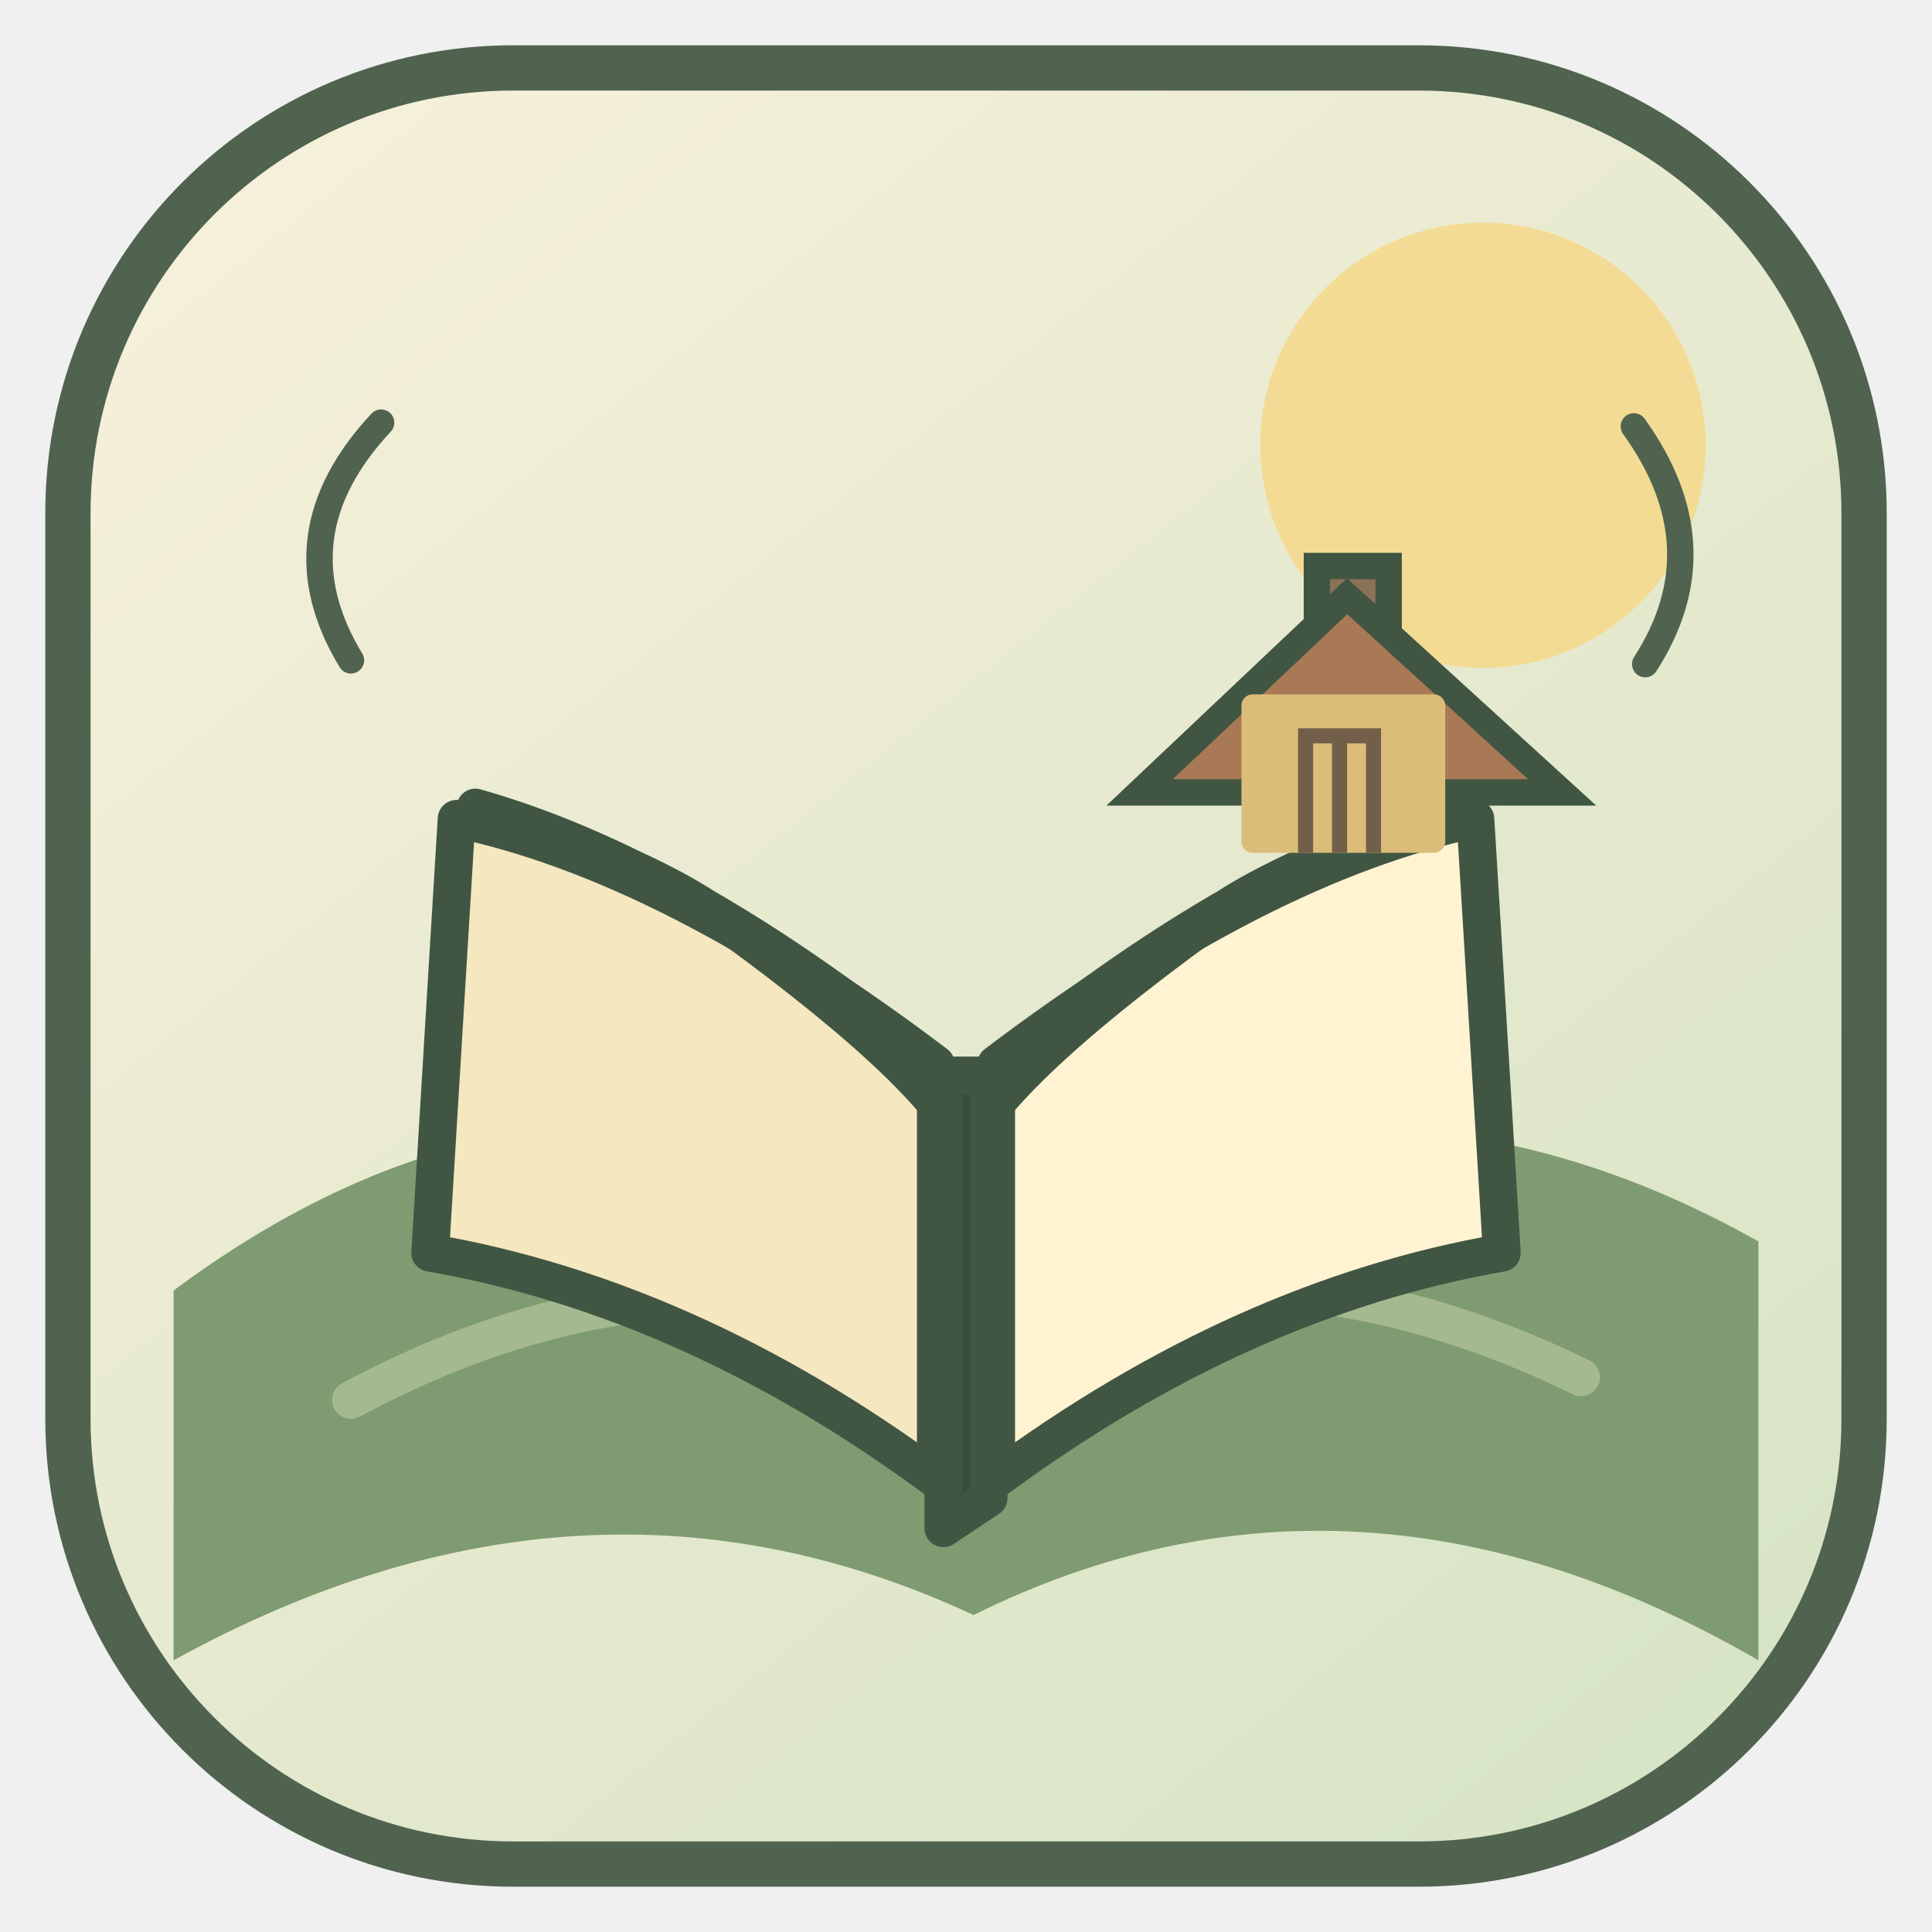
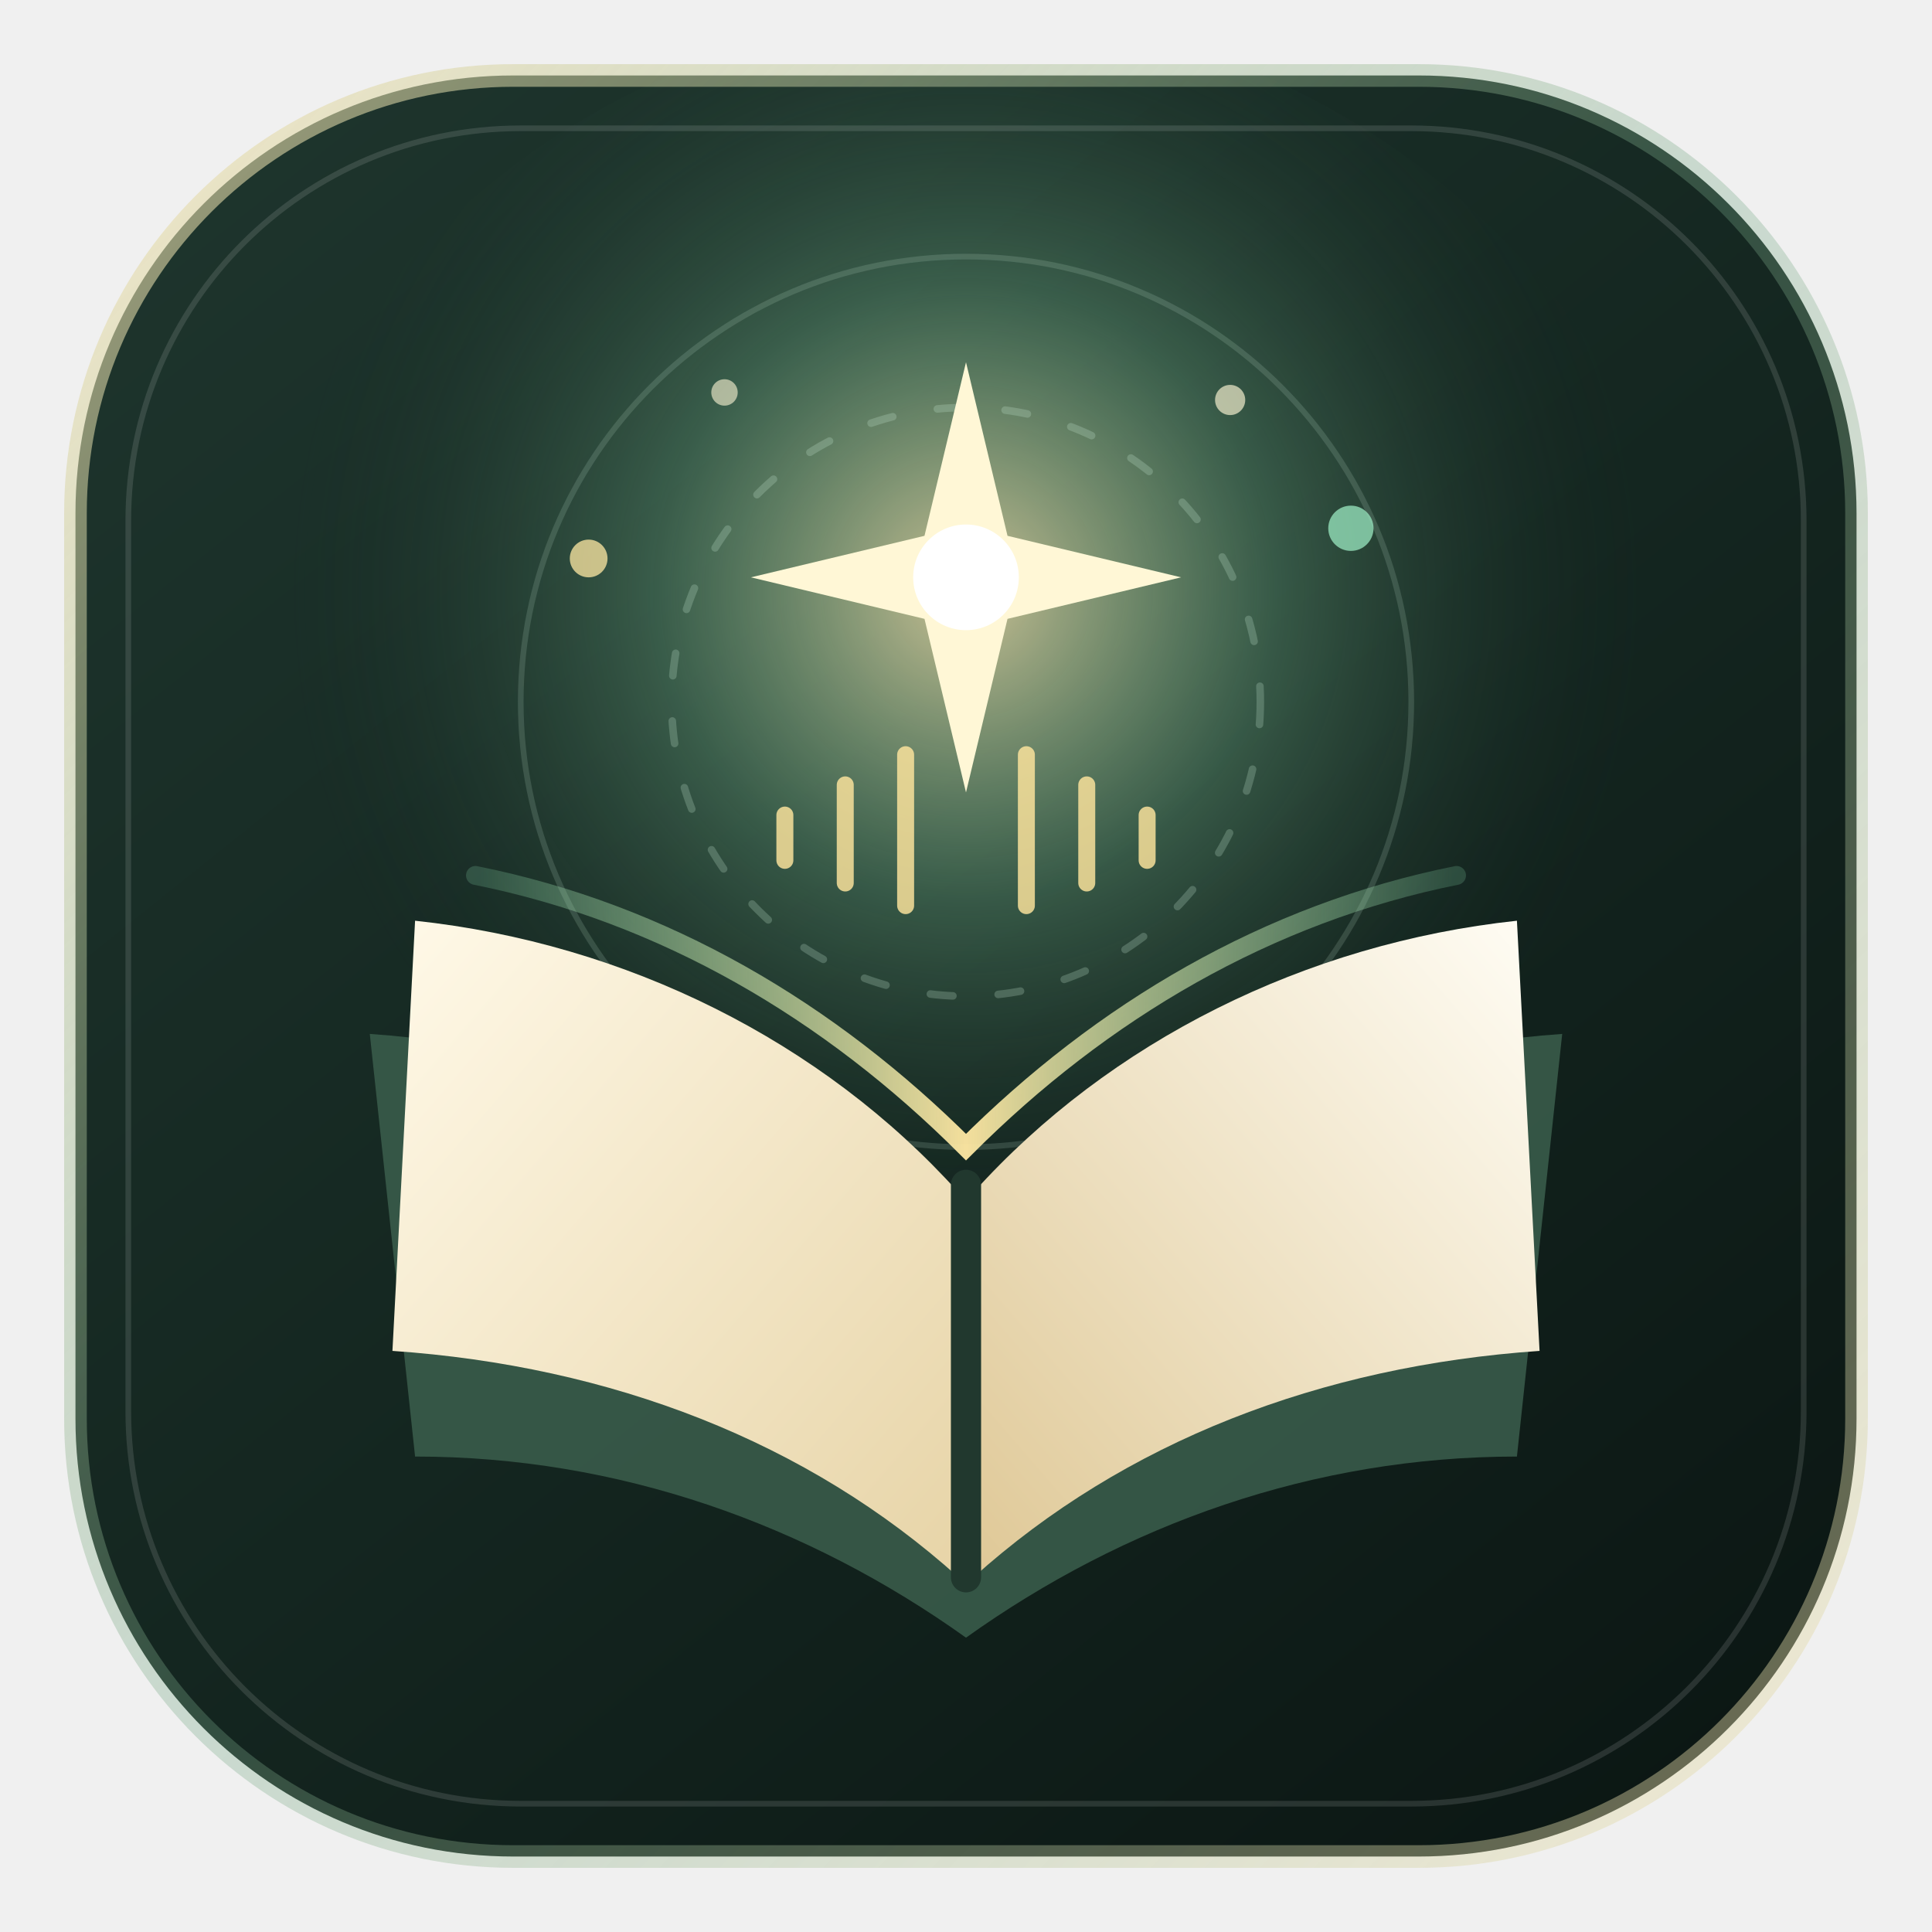
<svg xmlns="http://www.w3.org/2000/svg" width="512" height="512" viewBox="0 0 512 512">
  <defs>
-     <linearGradient id="bg" x2=".8" y2="1">
-       <stop stop-color="#f8f1db" />
-       <stop offset="1" stop-color="#d8e4c6" />
+     <linearGradient id="iconBg" x1="0.1" y1="0" x2="0.9" y2="1">
+       <stop offset="0%" stop-color="#1E352D" />
+       <stop offset="52%" stop-color="#142620" />
+       <stop offset="100%" stop-color="#0B1613" />
    </linearGradient>
-     <linearGradient id="book" x2=".8" y2="1">
-       <stop stop-color="#728462" />
-       <stop offset="1" stop-color="#415947" />
+     <radialGradient id="coreGlow" cx="0.5" cy="0.38" r="0.46">
+       <stop offset="0%" stop-color="#FFEBB3" stop-opacity="0.78" />
+       <stop offset="45%" stop-color="#8FD9A8" stop-opacity="0.28" />
+       <stop offset="100%" stop-color="#142620" stop-opacity="0" />
+     </radialGradient>
+     <linearGradient id="rimStroke" x1="0" y1="0" x2="1" y2="1">
+       <stop offset="0%" stop-color="#F7E3AF" stop-opacity="0.65" />
+       <stop offset="50%" stop-color="#76A888" stop-opacity="0.32" />
+       <stop offset="100%" stop-color="#F7E3AF" stop-opacity="0.45" />
    </linearGradient>
+     <linearGradient id="pageLeft" x1="0" y1="0" x2="1" y2="1">
+       <stop offset="0%" stop-color="#FFF9E8" />
+       <stop offset="100%" stop-color="#E7D4A7" />
+     </linearGradient>
+     <linearGradient id="pageRight" x1="1" y1="0" x2="0" y2="1">
+       <stop offset="0%" stop-color="#FFFDF5" />
+       <stop offset="100%" stop-color="#DFC896" />
+     </linearGradient>
+     <linearGradient id="waveGrad" x1="0" y1="0" x2="1" y2="0">
+       <stop offset="0%" stop-color="#8DE0B2" stop-opacity="0.2" />
+       <stop offset="50%" stop-color="#FFE8A3" stop-opacity="0.95" />
+       <stop offset="100%" stop-color="#8DE0B2" stop-opacity="0.2" />
+     </linearGradient>
+     <clipPath id="squircleClip">
+       <rect x="20" y="20" width="472" height="472" rx="116" />
+     </clipPath>
  </defs>
-   <rect x="18" y="18" width="476" height="476" rx="118" fill="url(#bg)" stroke="#50634f" stroke-width="12" />
-   <circle cx="393" cy="118" r="59" fill="#f6d888" opacity=".82" />
-   <path d="M46 342 Q151 264 258 325 Q363 271 466 329 V440 Q359 378 258 428 Q155 380 46 440Z" fill="#7f9b71" />
-   <path d="M93 371 Q177 326 255 356 Q333 323 419 365" fill="none" stroke="#b5c69c" stroke-width="10" stroke-linecap="round" opacity=".7" />
-   <g stroke="#405643" stroke-width="10" stroke-linecap="round" stroke-linejoin="round" filter="none">
-     <path d="M121 217 Q178 229 248 282 L248 392 Q183 344 114 332Z" fill="#f5e7bf" />
-     <path d="M391 217 Q334 229 264 282 L264 392 Q329 344 398 332Z" fill="#fff3d2" />
-     <path d="M126 214 Q186 231 256 290 Q326 231 386 214 Q345 228 326 240 Q267 282 256 304 Q245 282 186 240 Q167 228 126 214Z" fill="url(#book)" />
-     <path d="M250 285 L262 285 L262 397 L250 405Z" fill="#354d3d" />
+   <g clip-path="url(#squircleClip)">
+     <rect x="20" y="20" width="472" height="472" rx="116" fill="url(#iconBg)" />
+     <circle cx="256" cy="204" r="200" fill="url(#coreGlow)" />
  </g>
-   <path d="M349 191 V150 H368 V205" fill="#8a7257" stroke="#405643" stroke-width="7" />
-   <path d="M302 210 L357 158 L414 210Z" fill="#a97855" stroke="#405643" stroke-width="7" />
-   <rect x="329" y="184" width="54" height="42" rx="3" fill="#dbbd79" />
-   <path d="M346 226 V195 H364 V226 M355 195 V226" fill="none" stroke="#725f49" stroke-width="4" />
-   <g fill="none" stroke="#50634f" stroke-width="7" stroke-linecap="round">
-     <path d="M93 175 Q73 142 101 112" />
-     <path d="M436 176 Q456 145 433 113" />
+   <rect x="20" y="20" width="472" height="472" rx="116" fill="none" stroke="url(#rimStroke)" stroke-width="6" />
+   <rect x="34" y="34" width="444" height="444" rx="104" fill="none" stroke="#FFFFFF" stroke-width="1.5" stroke-opacity="0.12" />
+   <g fill="none" stroke="#CBEAD5" stroke-linecap="round">
+     <circle cx="256" cy="186" r="78" stroke-width="2" stroke-opacity="0.24" stroke-dasharray="6 12" />
+     <circle cx="256" cy="186" r="118" stroke-width="1.5" stroke-opacity="0.16" />
  </g>
+   <path d="M256,96 L267,142 L313,153 L267,164 L256,210 L245,164 L199,153 L245,142 Z" fill="#FFF7D6" />
+   <circle cx="256" cy="153" r="14" fill="#FFFFFF" />
+   <circle cx="156" cy="148" r="5" fill="#FFE8A3" opacity="0.75" />
+   <circle cx="358" cy="140" r="6" fill="#9AE8C0" opacity="0.75" />
+   <circle cx="192" cy="104" r="3.5" fill="#FFF7D6" opacity="0.6" />
+   <circle cx="326" cy="106" r="4" fill="#FFF7D6" opacity="0.65" />
+   <g stroke="#FFE59E" stroke-width="4.5" stroke-linecap="round" opacity="0.82">
+     <line x1="208" y1="216" x2="208" y2="228" />
+     <line x1="224" y1="208" x2="224" y2="234" />
+     <line x1="240" y1="200" x2="240" y2="240" />
+     <line x1="272" y1="200" x2="272" y2="240" />
+     <line x1="288" y1="208" x2="288" y2="234" />
+     <line x1="304" y1="216" x2="304" y2="228" />
+   </g>
+   <path d="M98,274 C156,278 212,302 256,338 C300,302 356,278 414,274 L402,386 C348,386 298,404 256,434 C214,404 164,386 110,386 Z" fill="#3B5E4C" opacity="0.85" />
+   <path d="M110,244 C166,250 218,276 254,316 L254,418 C214,382 162,362 104,358 Z" fill="url(#pageLeft)" />
+   <path d="M402,244 C346,250 294,276 258,316 L258,418 C298,382 350,362 408,358 Z" fill="url(#pageRight)" />
+   <path d="M126,232 C176,242 220,268 256,304 C292,268 336,242 386,232" fill="none" stroke="url(#waveGrad)" stroke-width="5" stroke-linecap="round" />
+   <rect x="252" y="310" width="8" height="112" rx="4" fill="#21382E" />
</svg>
